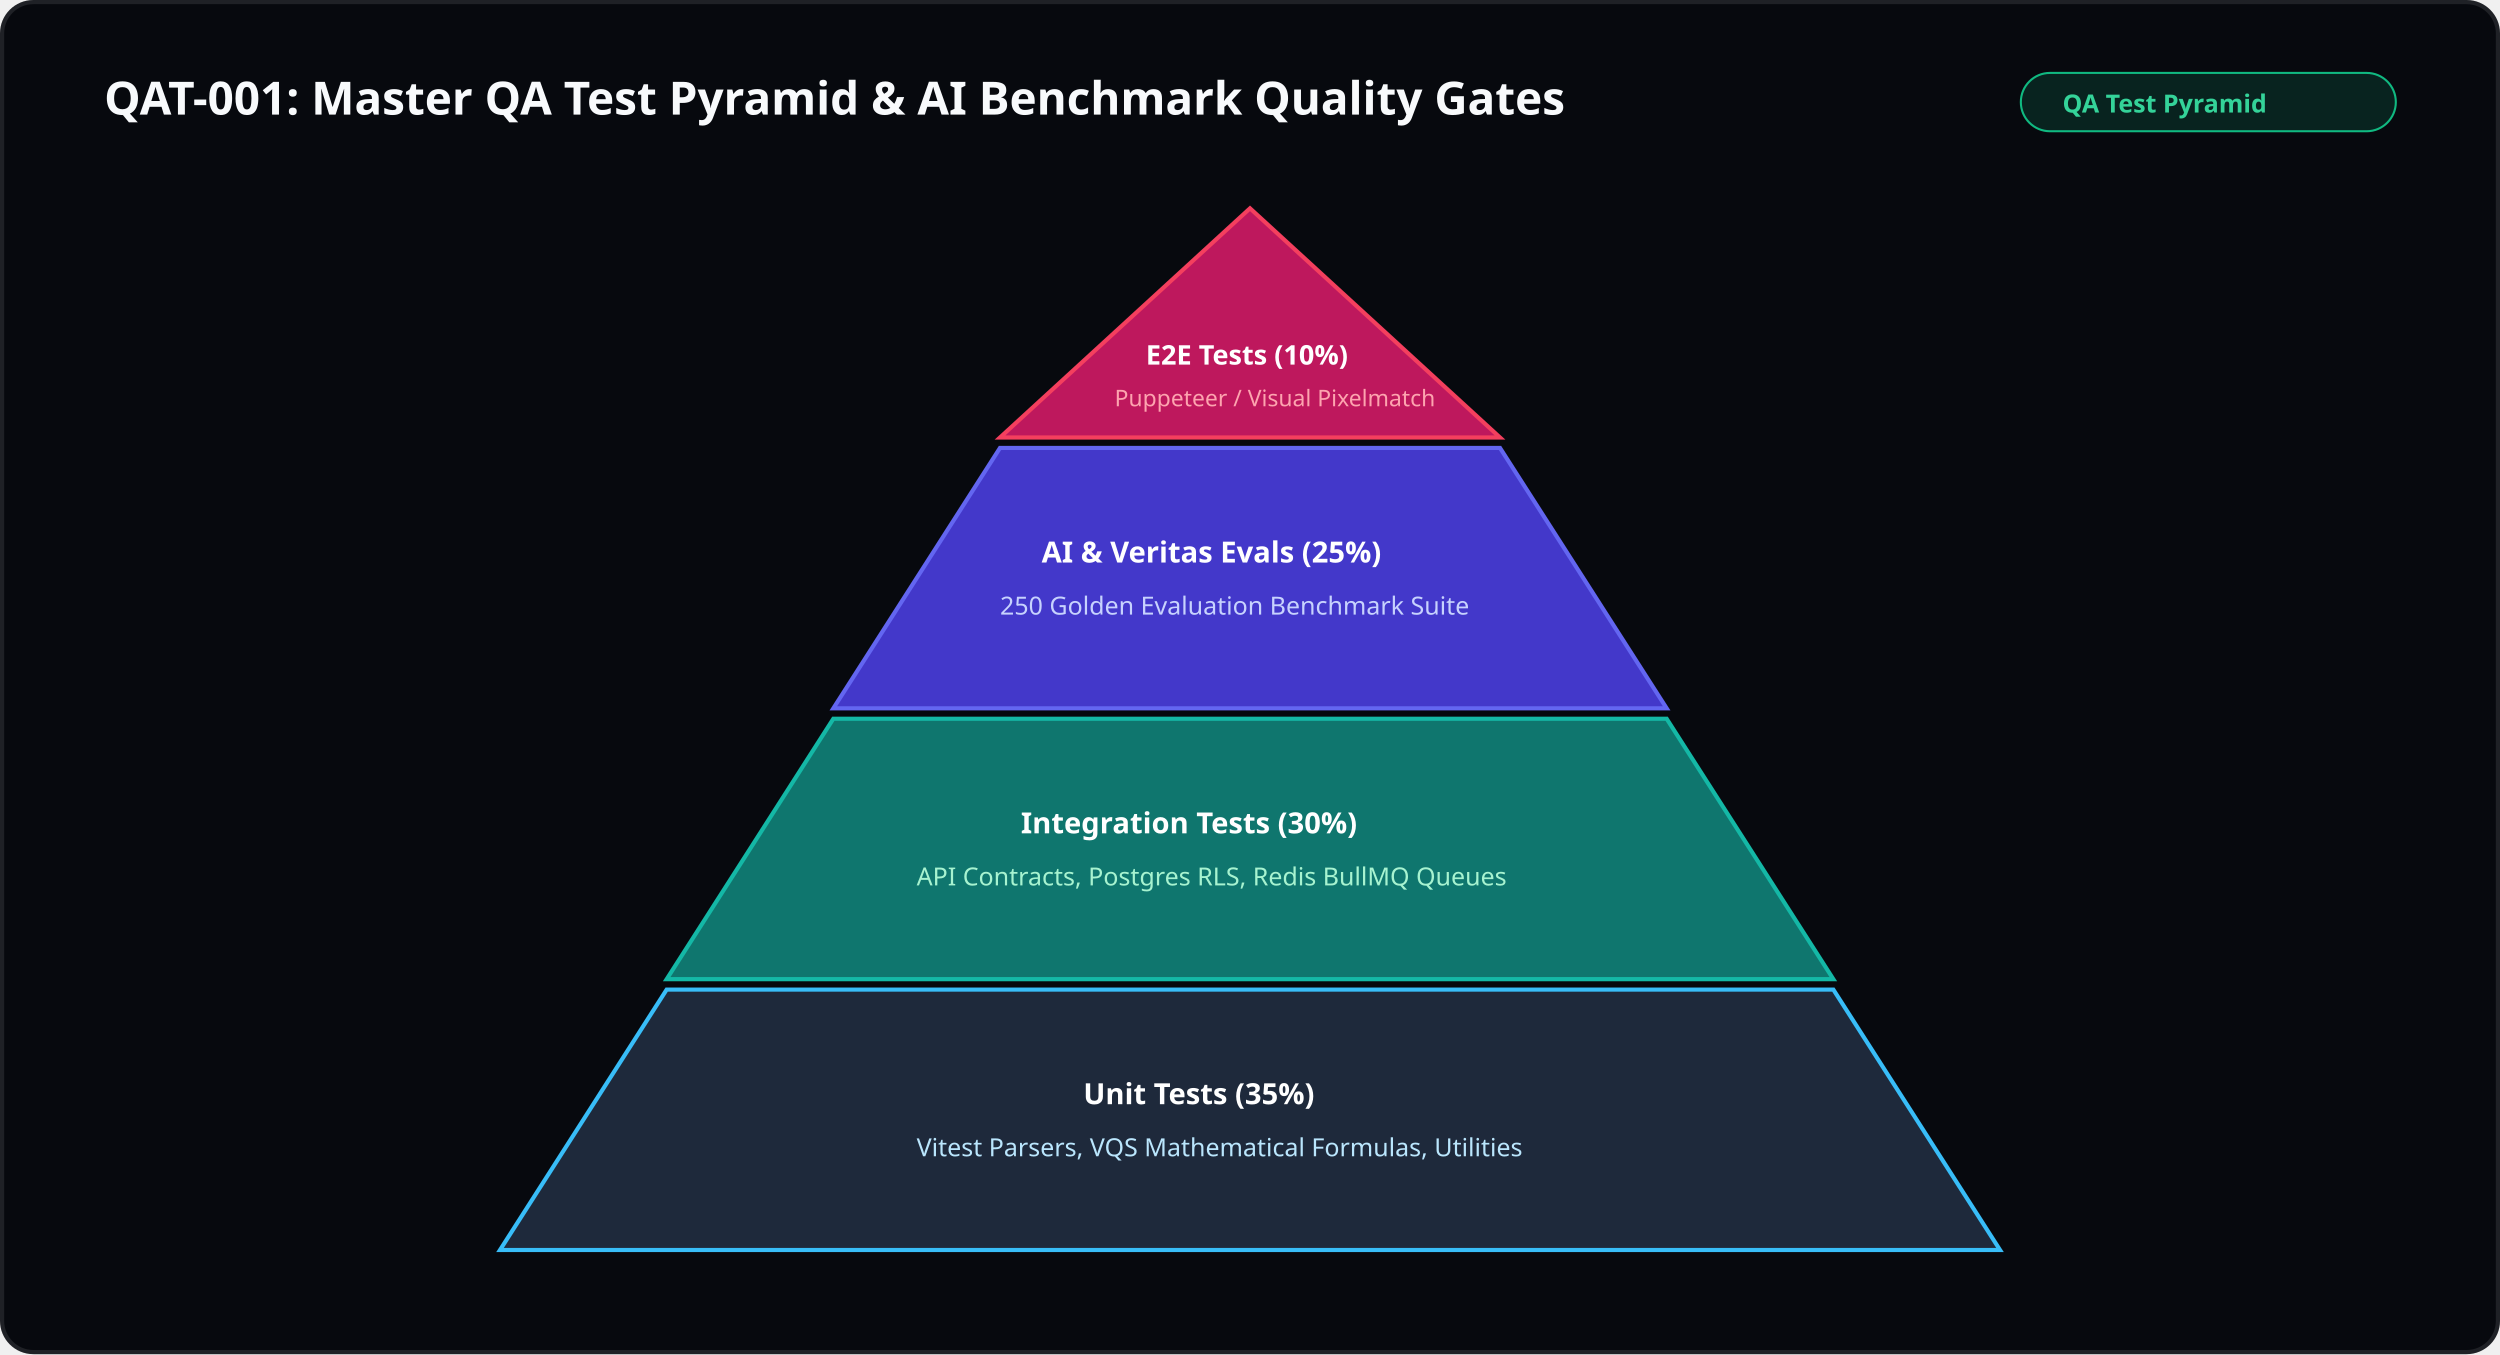
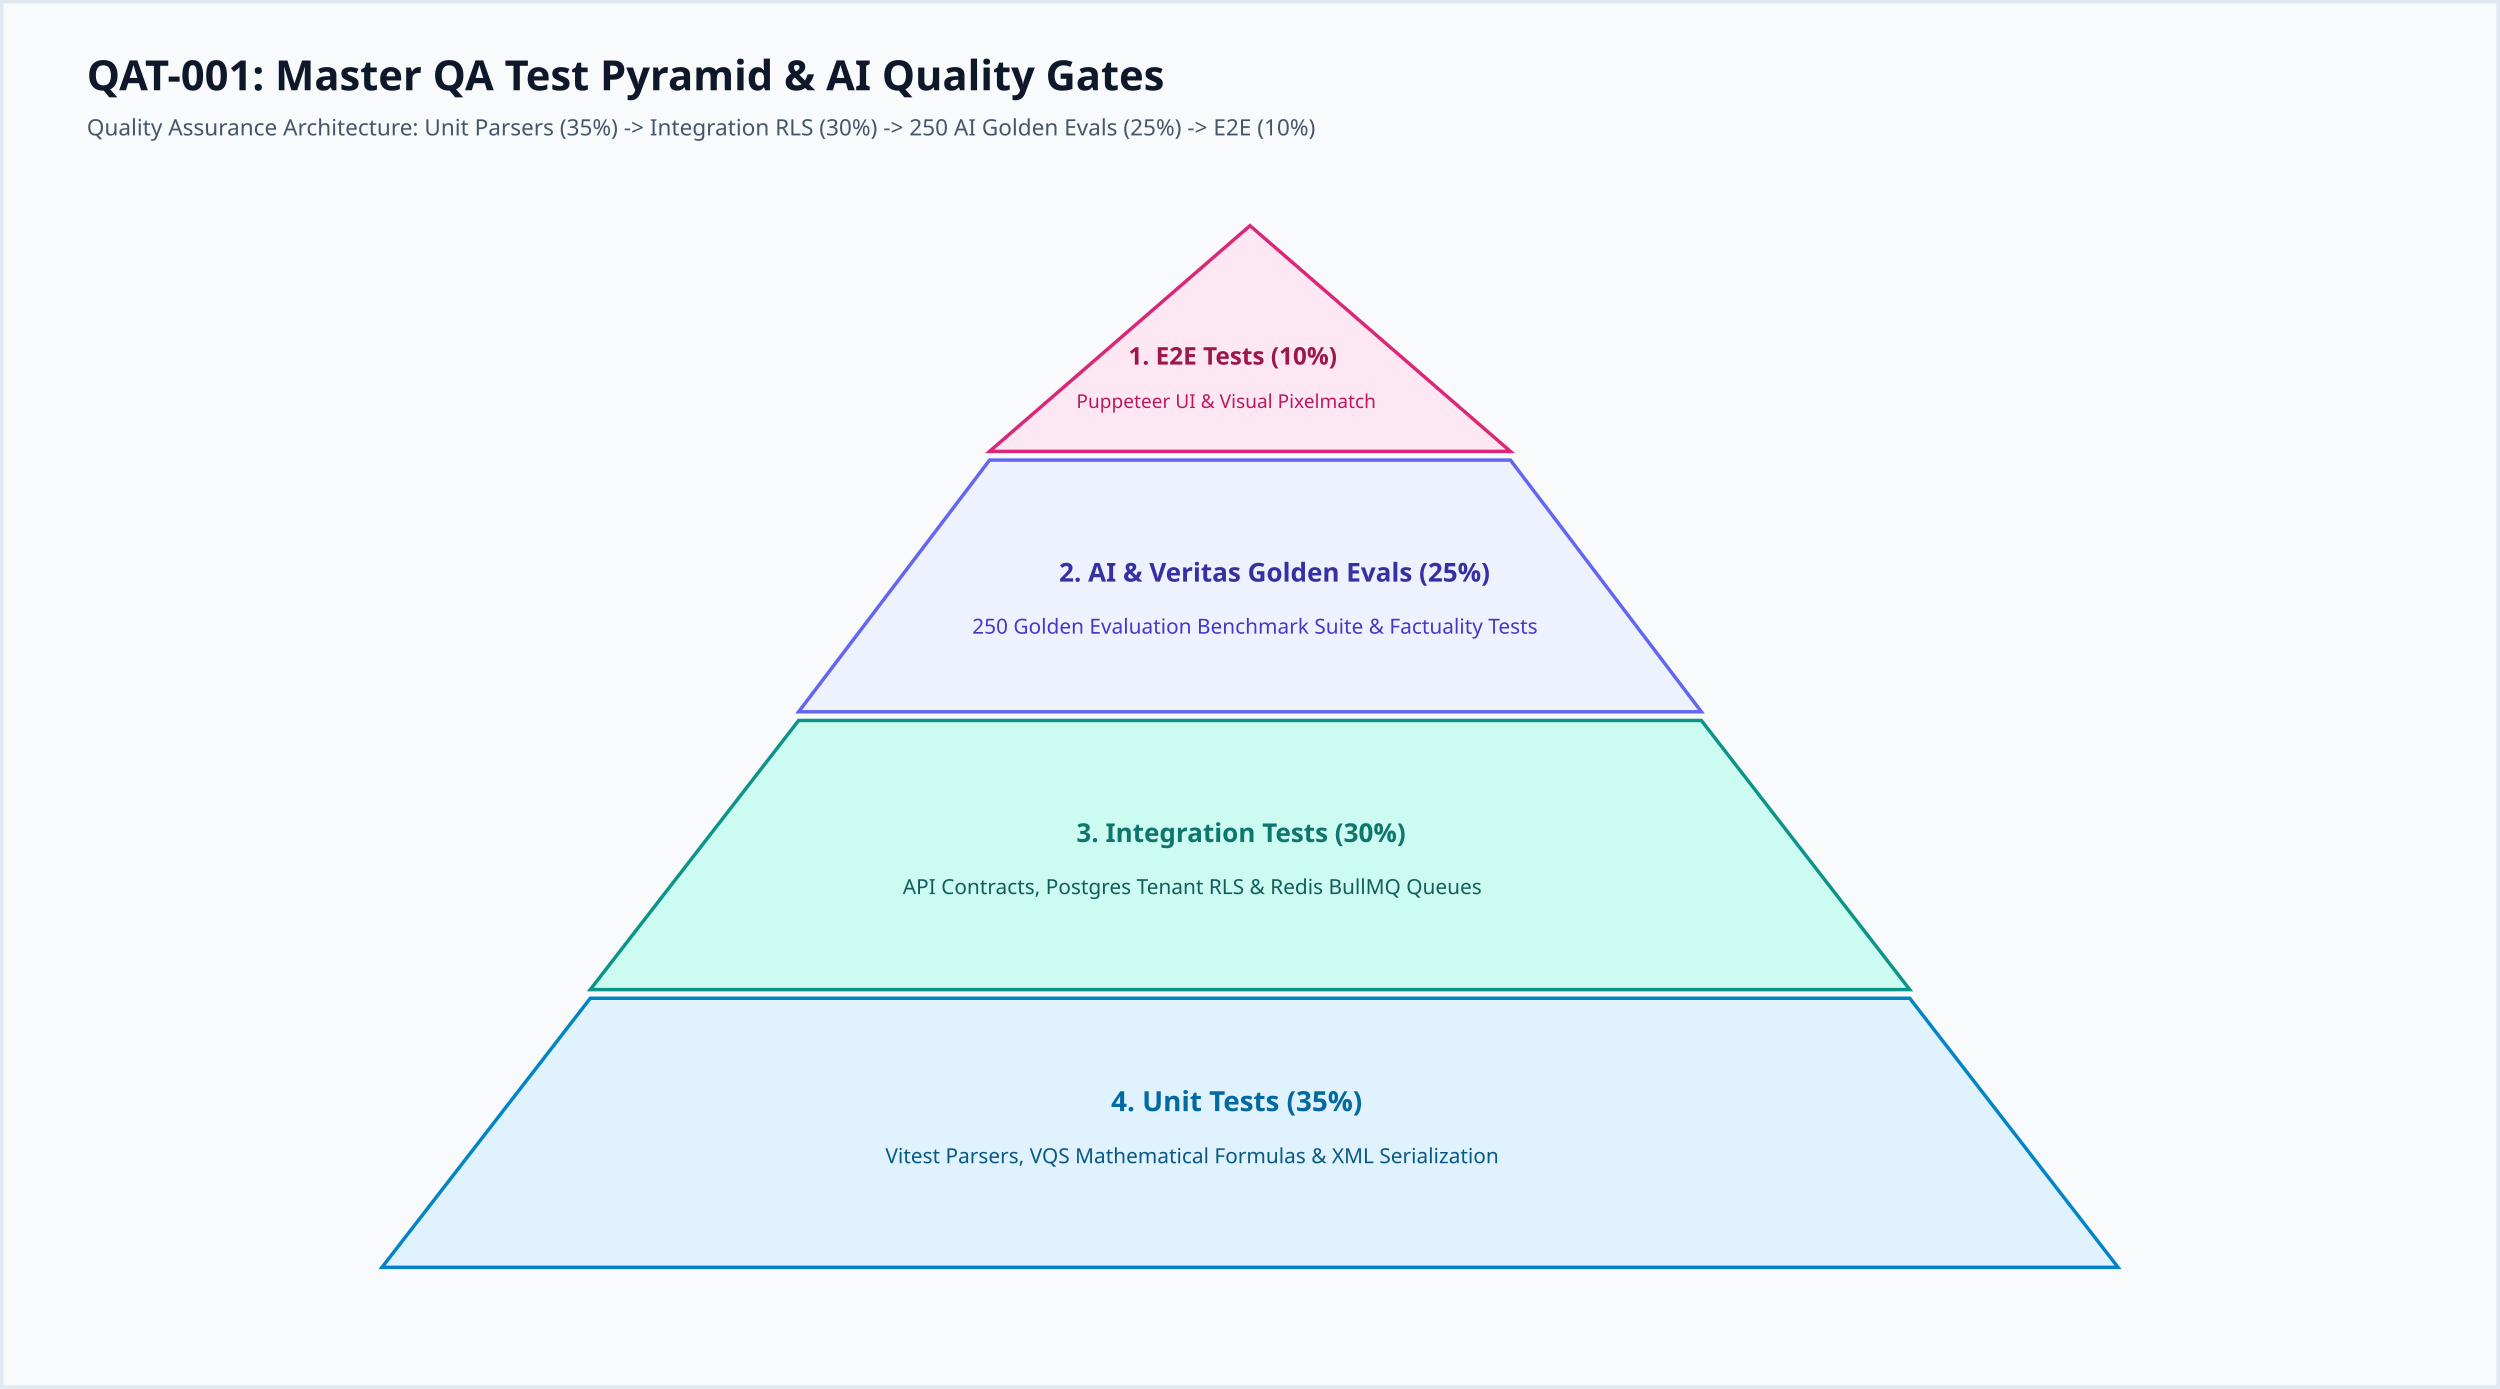
- <svg xmlns="http://www.w3.org/2000/svg" viewBox="0 0 1200 650" width="100%" height="100%">
-   <rect width="1200" height="650" fill="#07090E" rx="16" />
-   <rect x="1" y="1" width="1198" height="648" fill="none" stroke="rgba(255,255,255,0.1)" stroke-width="2" rx="15" />
-   <text x="50" y="55" fill="#F8FAFC" font-family="sans-serif" font-size="22" font-weight="bold">QAT-001: Master QA Test Pyramid &amp; AI Benchmark Quality Gates</text>
-   <rect x="970" y="35" width="180" height="28" rx="14" fill="rgba(16,185,129,0.15)" stroke="#10B981" stroke-width="1" />
-   <text x="990" y="54" fill="#34D399" font-family="sans-serif" font-size="12" font-weight="600">QA Test Pyramid</text>
-   <polygon points="600,100 480,210 720,210" fill="#BE185D" stroke="#F43F5E" stroke-width="2" />
-   <text x="550" y="175" fill="#FFFFFF" font-family="sans-serif" font-size="13" font-weight="bold">E2E Tests (10%)</text>
-   <text x="535" y="195" fill="#FDA4AF" font-family="sans-serif" font-size="11">Puppeteer / Visual Pixelmatch</text>
-   <polygon points="480,215 720,215 800,340 400,340" fill="#4338CA" stroke="#6366F1" stroke-width="2" />
-   <text x="500" y="270" fill="#FFFFFF" font-family="sans-serif" font-size="14" font-weight="bold">AI &amp; Veritas Evals (25%)</text>
-   <text x="480" y="295" fill="#C7D2FE" font-family="sans-serif" font-size="12">250 Golden Evaluation Benchmark Suite</text>
-   <polygon points="400,345 800,345 880,470 320,470" fill="#0F766E" stroke="#14B8A6" stroke-width="2" />
-   <text x="490" y="400" fill="#FFFFFF" font-family="sans-serif" font-size="14" font-weight="bold">Integration Tests (30%)</text>
-   <text x="440" y="425" fill="#A7F3D0" font-family="sans-serif" font-size="12">API Contracts, Postgres RLS, Redis BullMQ Queues</text>
-   <polygon points="320,475 880,475 960,600 240,600" fill="#1E293B" stroke="#38BDF8" stroke-width="2" />
-   <text x="520" y="530" fill="#FFFFFF" font-family="sans-serif" font-size="14" font-weight="bold">Unit Tests (35%)</text>
-   <text x="440" y="555" fill="#BAE6FD" font-family="sans-serif" font-size="12">Vitest Parsers, VQS Mathematical Formulas, Utilities</text>
+ <svg xmlns="http://www.w3.org/2000/svg" viewBox="0 0 1440 800" width="100%" height="100%">
+   <defs>
+     <filter id="cardShadow7" x="-10%" y="-10%" width="120%" height="120%">
+       <feDropShadow dx="0" dy="4" stdDeviation="6" flood-color="#0F172A" flood-opacity="0.06" />
+     </filter>
+   </defs>
+   <rect width="1440" height="800" fill="#F8FAFC" />
+   <rect x="1" y="1" width="1438" height="798" fill="none" stroke="#E2E8F0" stroke-width="2" />
+   <text x="50" y="52" fill="#0F172A" font-family="sans-serif" font-size="24" font-weight="bold">QAT-001: Master QA Test Pyramid &amp; AI Quality Gates</text>
+   <text x="50" y="78" fill="#475569" font-family="sans-serif" font-size="13">Quality Assurance Architecture: Unit Parsers (35%) -&gt; Integration RLS (30%) -&gt; 250 AI Golden Evals (25%) -&gt; E2E (10%)</text>
+   <polygon points="720,130 570,260 870,260" fill="#FCE7F3" stroke="#DB2777" stroke-width="2" />
+   <text x="650" y="210" fill="#9D174D" font-family="sans-serif" font-size="14" font-weight="bold">1. E2E Tests (10%)</text>
+   <text x="620" y="235" fill="#BE185D" font-family="sans-serif" font-size="11">Puppeteer UI &amp; Visual Pixelmatch</text>
+   <polygon points="570,265 870,265 980,410 460,410" fill="#EEF2FF" stroke="#6366F1" stroke-width="2" />
+   <text x="610" y="335" fill="#3730A3" font-family="sans-serif" font-size="15" font-weight="bold">2. AI &amp; Veritas Golden Evals (25%)</text>
+   <text x="560" y="365" fill="#4338CA" font-family="sans-serif" font-size="12">250 Golden Evaluation Benchmark Suite &amp; Factuality Tests</text>
+   <polygon points="460,415 980,415 1100,570 340,570" fill="#CCFBF1" stroke="#0D9488" stroke-width="2" />
+   <text x="620" y="485" fill="#0F766E" font-family="sans-serif" font-size="15" font-weight="bold">3. Integration Tests (30%)</text>
+   <text x="520" y="515" fill="#115E59" font-family="sans-serif" font-size="12">API Contracts, Postgres Tenant RLS &amp; Redis BullMQ Queues</text>
+   <polygon points="340,575 1100,575 1220,730 220,730" fill="#E0F2FE" stroke="#0284C7" stroke-width="2" />
+   <text x="640" y="640" fill="#0369A1" font-family="sans-serif" font-size="16" font-weight="bold">4. Unit Tests (35%)</text>
+   <text x="510" y="670" fill="#075985" font-family="sans-serif" font-size="12">Vitest Parsers, VQS Mathematical Formulas &amp; XML Serialization</text>
</svg>
